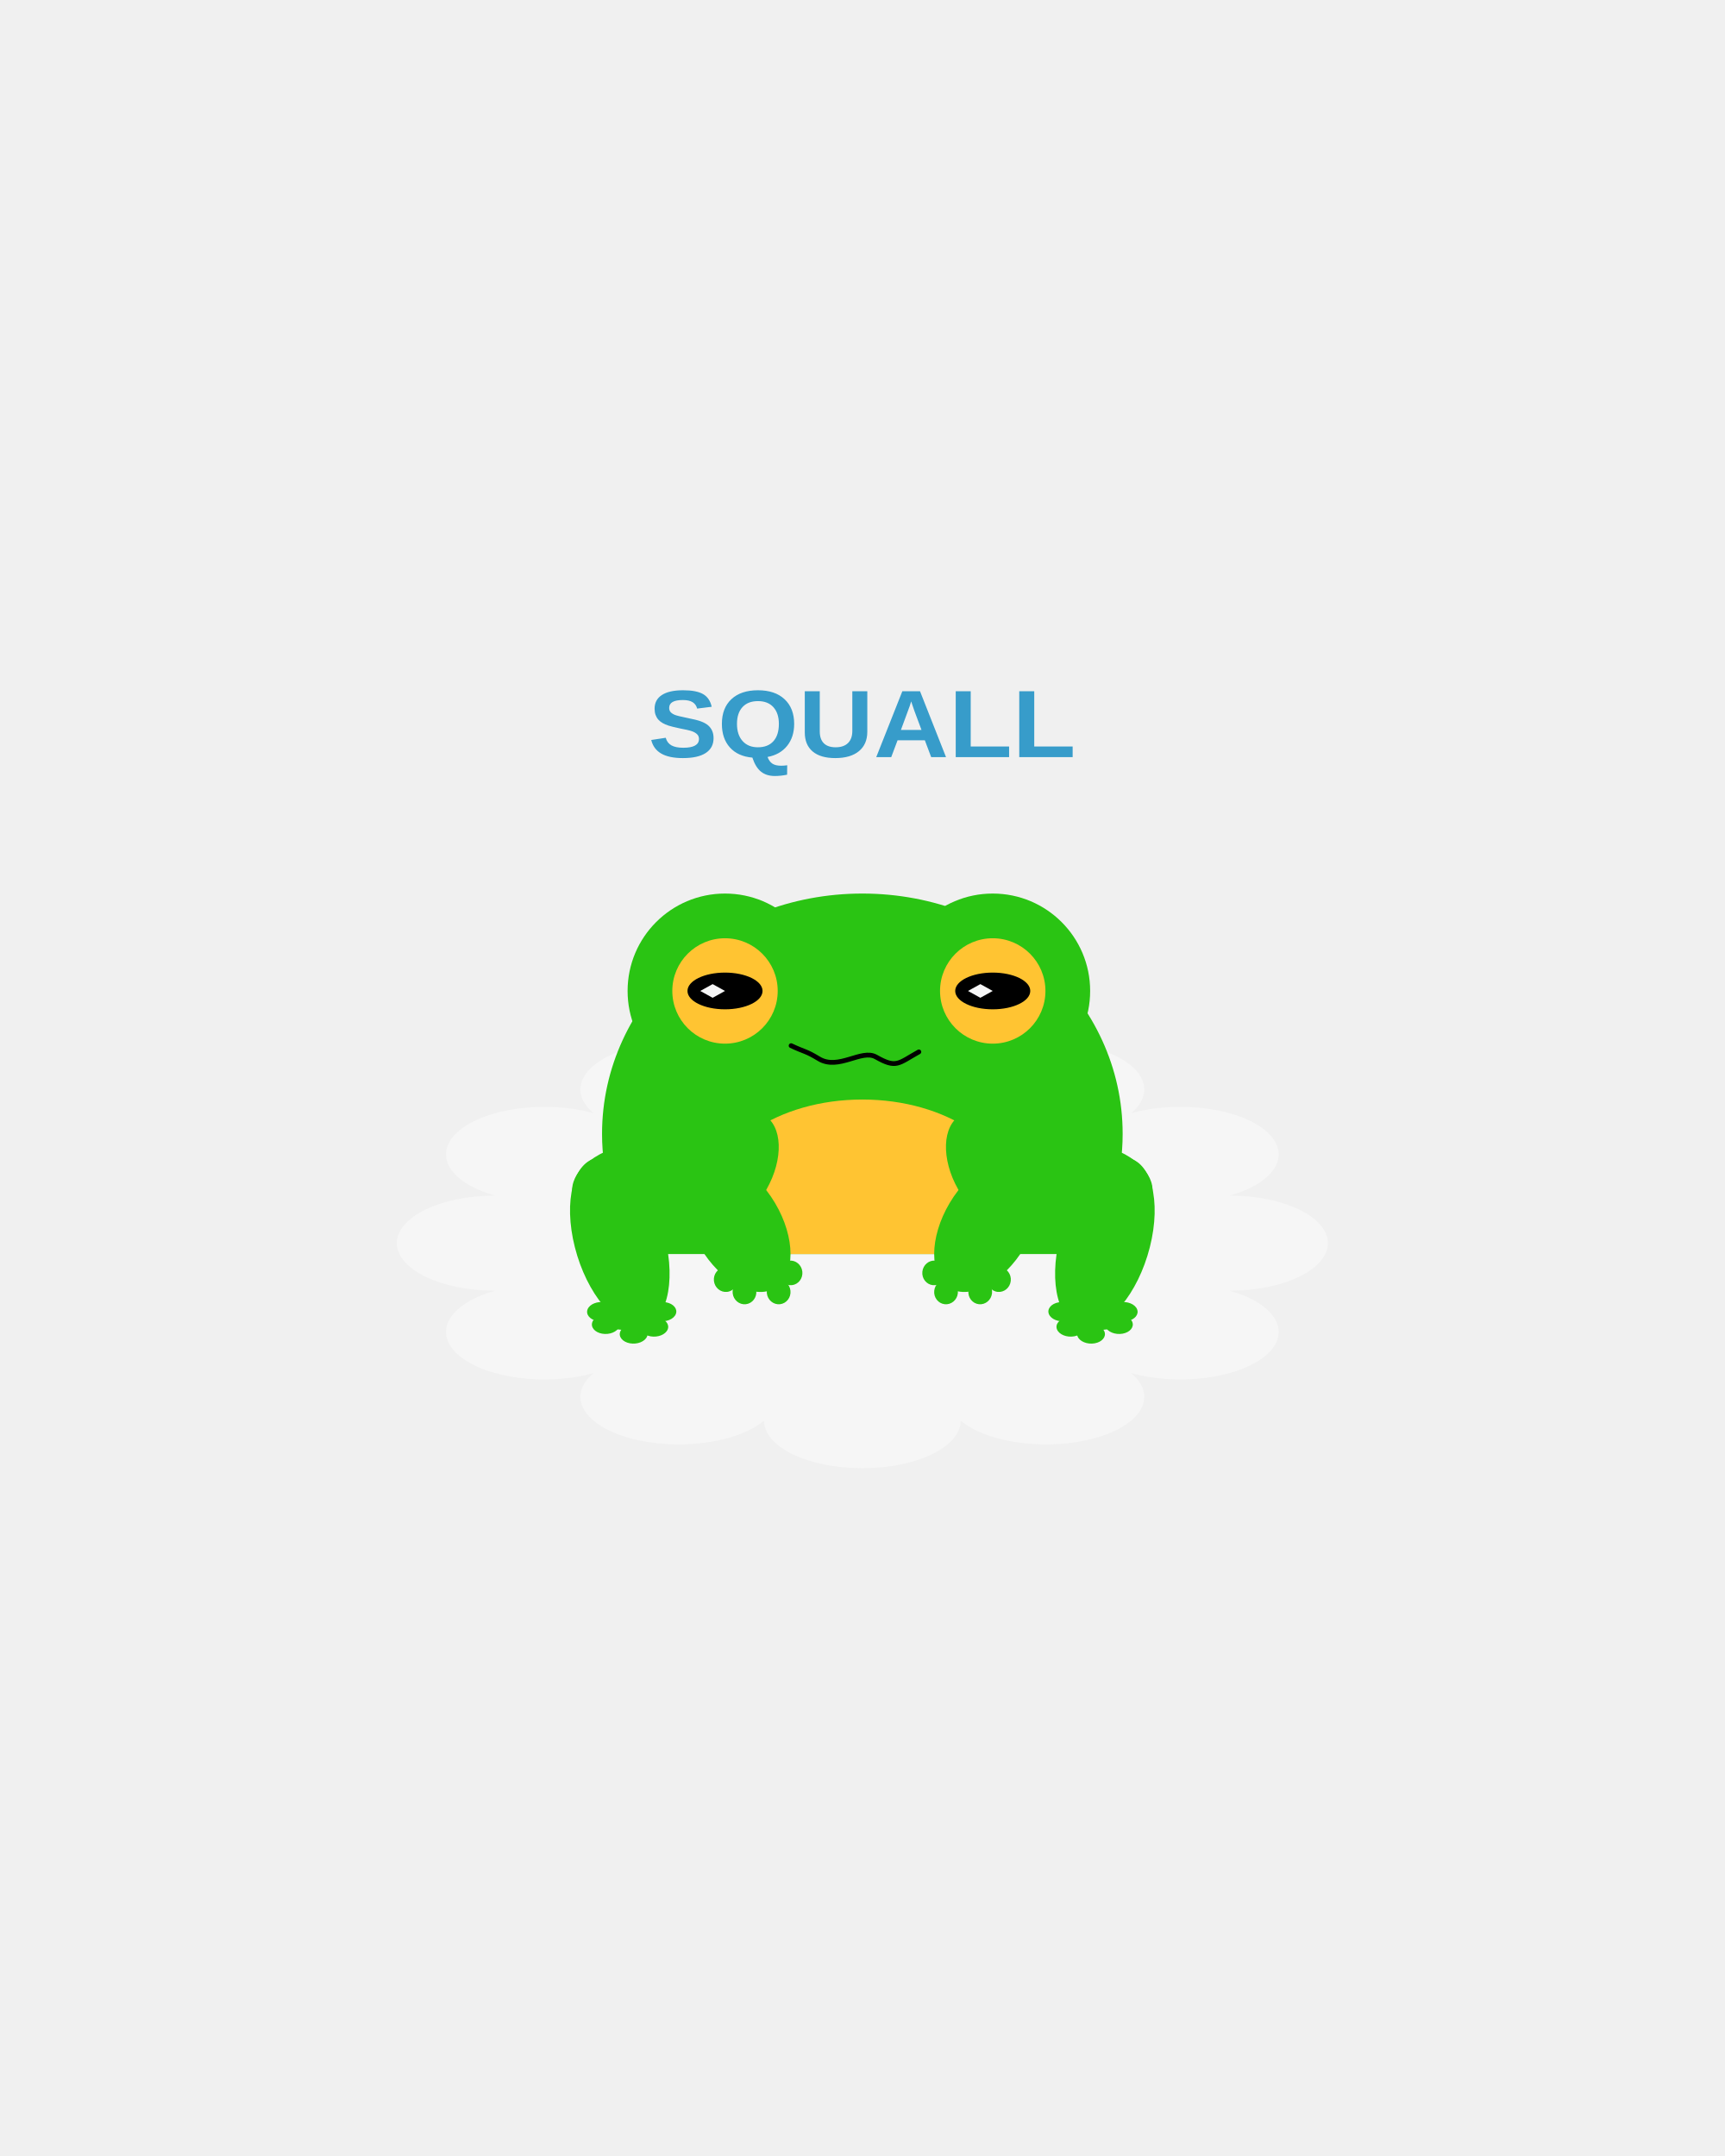
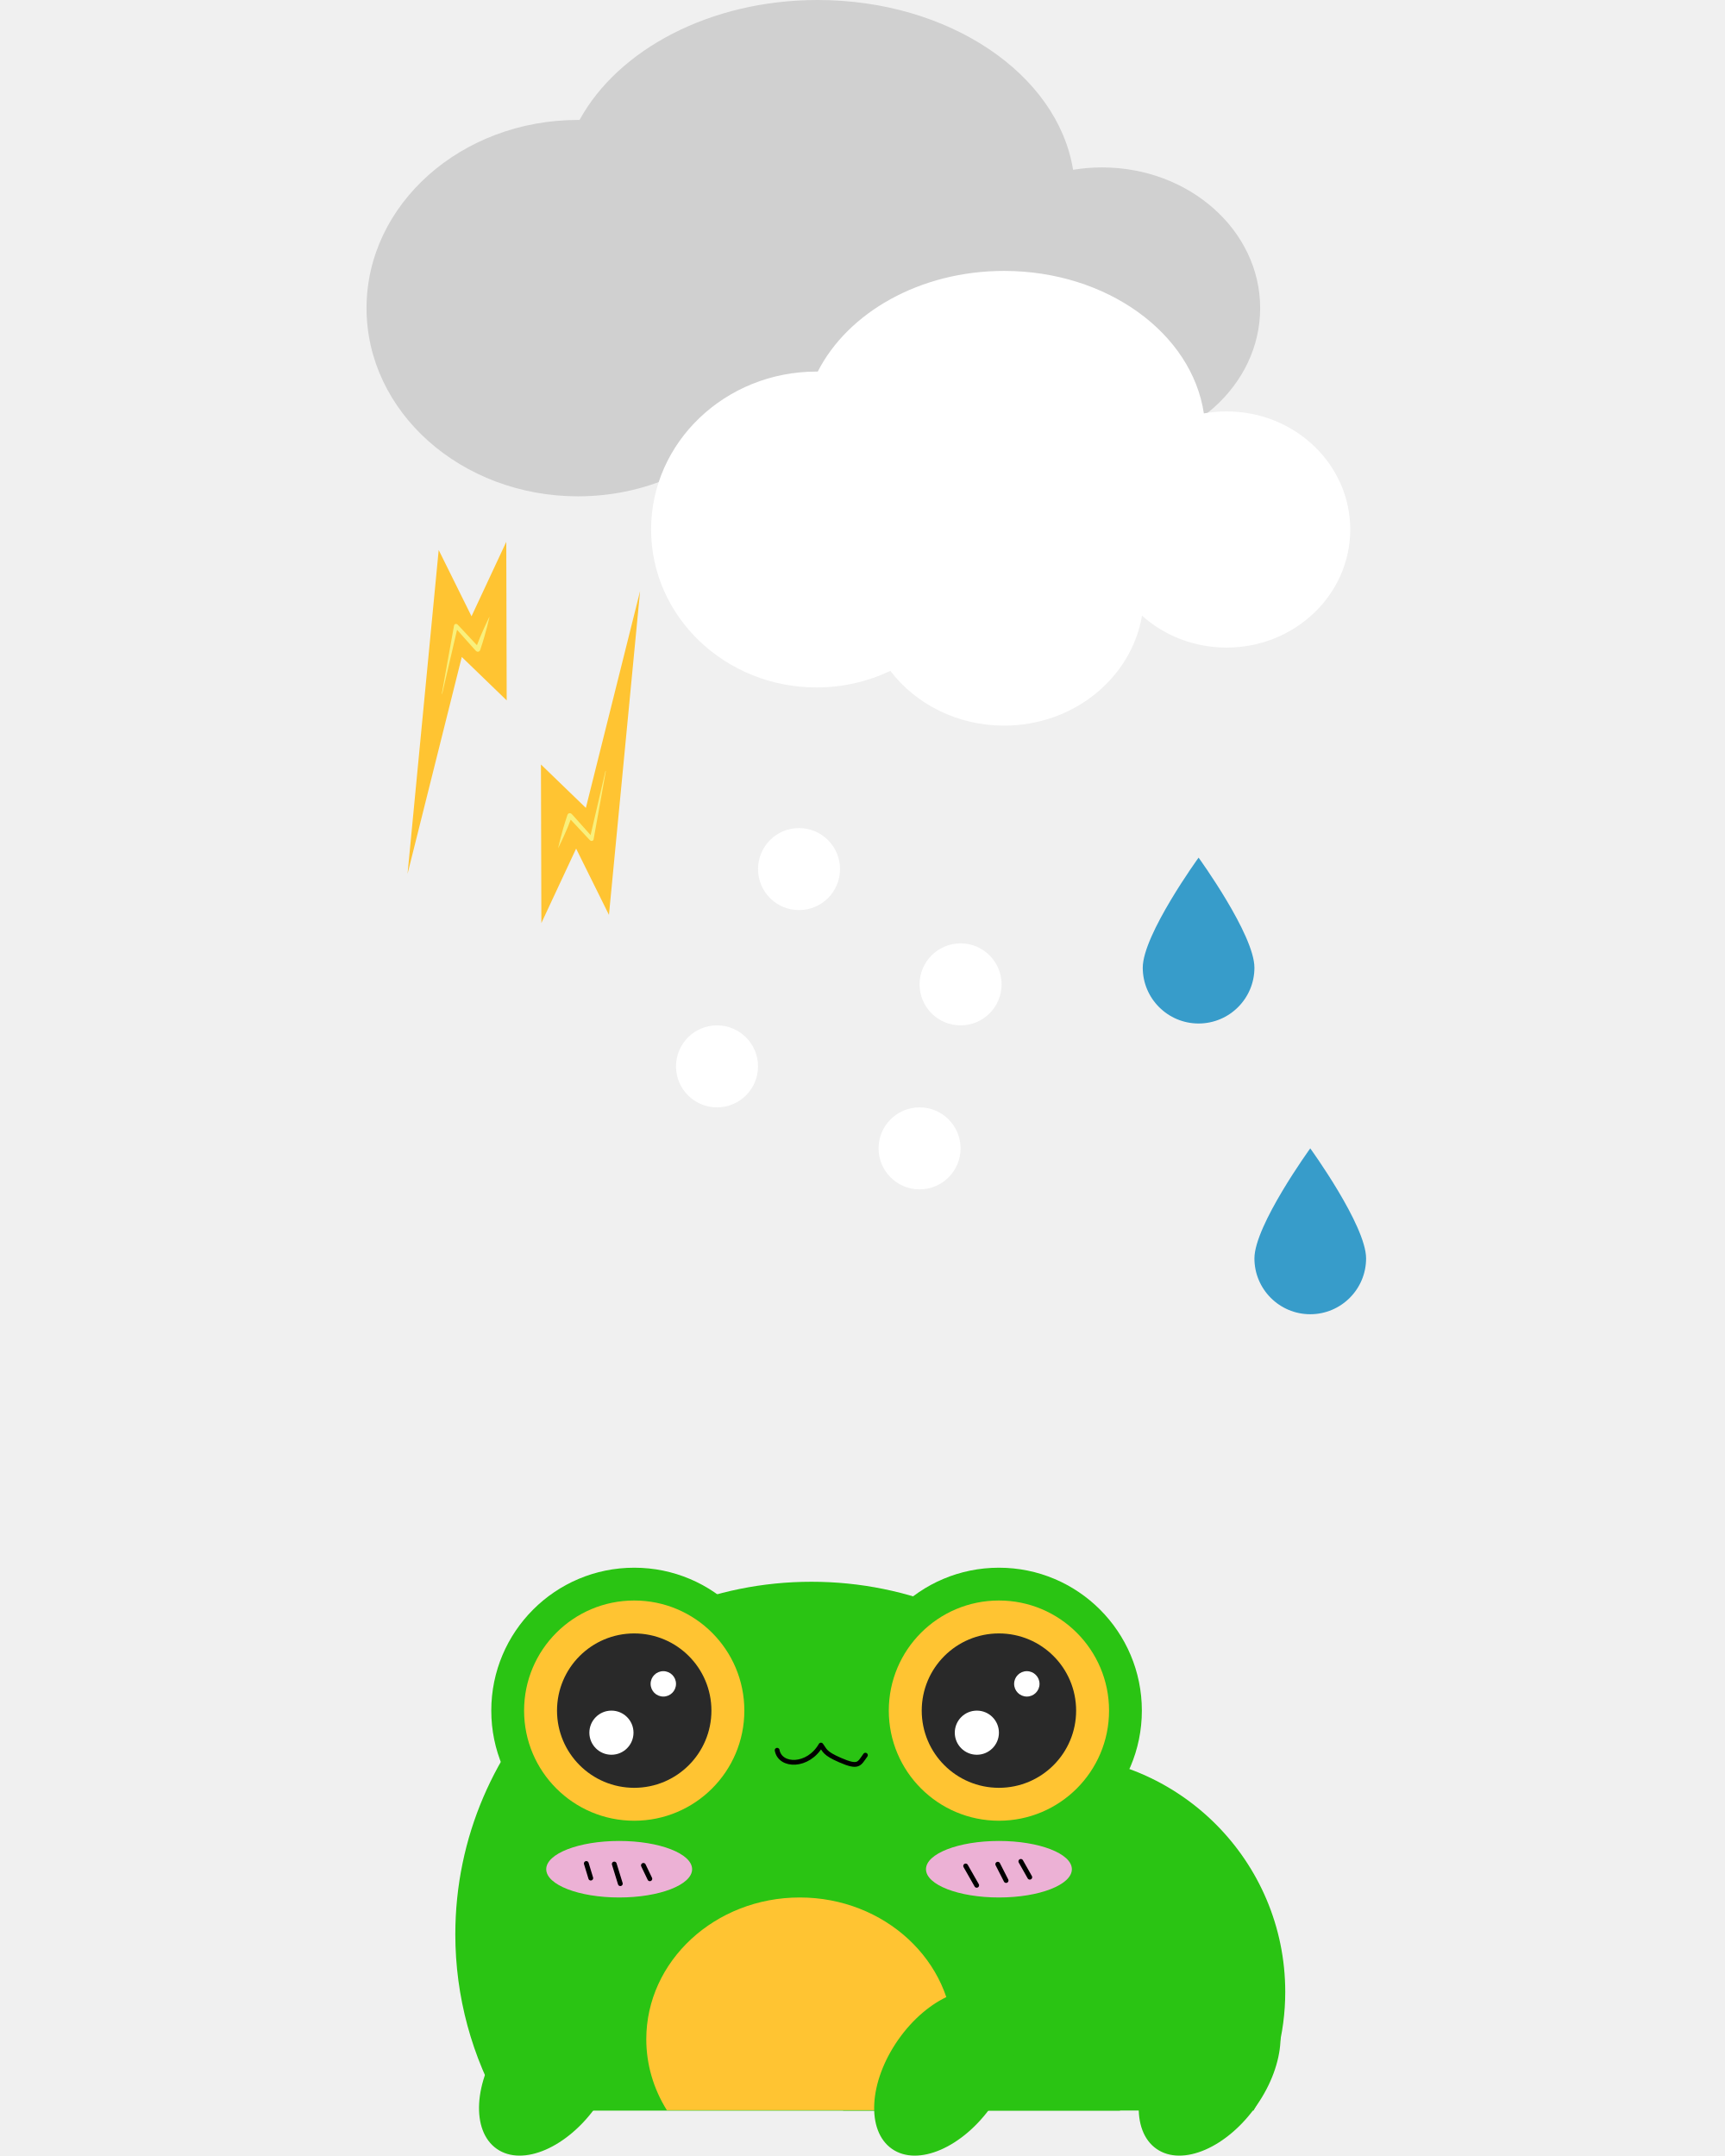
<svg xmlns="http://www.w3.org/2000/svg" width="100%" height="100%" viewBox="0 0 2250 2813" version="1.1" xml:space="preserve" style="fill-rule:evenodd;clip-rule:evenodd;stroke-linecap:round;stroke-linejoin:round;stroke-miterlimit:1.5;">
  <rect id="SQUALL" x="0" y="0" width="2250" height="2812.5" style="fill:none;" />
-   <g>
+   <clipPath id="_clip1">
+     <rect x="0" y="0" width="2250" height="2812.5" />
+   </clipPath>
+   <g clip-path="url(#_clip1)">
    <g>
-       <path d="M996.664,1390.378c0,-34.249 57.505,-62.056 128.336,-62.056c70.83,0 128.336,27.806 128.336,62.056c35.415,-29.661 113.969,-39.839 175.31,-22.714c61.341,17.125 82.389,55.109 46.974,84.77c61.341,-17.125 139.895,-6.947 175.31,22.714c35.415,29.661 14.367,67.645 -46.974,84.77c70.83,0 128.336,27.806 128.336,62.056c0,34.249 -57.505,62.056 -128.336,62.056c61.341,17.125 82.389,55.109 46.974,84.77c-35.415,29.661 -113.969,39.839 -175.31,22.714c35.415,29.661 14.367,67.645 -46.974,84.77c-61.341,17.125 -139.895,6.947 -175.31,-22.714c0,34.249 -57.505,62.056 -128.336,62.056c-70.83,0 -128.336,-27.806 -128.336,-62.056c-35.415,29.661 -113.969,39.839 -175.31,22.714c-61.341,-17.125 -82.389,-55.109 -46.974,-84.77c-61.341,17.125 -139.895,6.947 -175.31,-22.714c-35.415,-29.661 -14.367,-67.645 46.974,-84.77c-70.83,0 -128.336,-27.806 -128.336,-62.056c0,-34.249 57.505,-62.056 128.336,-62.056c-61.341,-17.125 -82.389,-55.109 -46.974,-84.77c35.415,-29.661 113.969,-39.839 175.31,-22.714c-35.415,-29.661 -14.367,-67.645 46.974,-84.77c61.341,-17.125 139.895,-6.947 175.31,22.714Z" style="fill:#f6f6f6;" />
-       <path d="M1419.088,1636.155l-588.176,0c-29.805,-47.664 -45.496,-101.733 -45.496,-156.771c0,-173.048 152.162,-313.542 339.583,-313.542c187.421,0 339.583,140.493 339.583,313.542c0,55.038 -15.691,109.106 -45.496,156.771Z" style="fill:#2ac413;" />
-       <circle cx="945.833" cy="1292.926" r="127.083" style="fill:#2ac413;" />
-       <circle cx="1295.103" cy="1292.926" r="127.083" style="fill:#2ac413;" />
-       <circle cx="945.833" cy="1292.926" r="68.75" style="fill:#ffc432;" />
-       <circle cx="1295.103" cy="1292.926" r="68.75" style="fill:#ffc432;" />
-       <ellipse cx="1295.103" cy="1292.926" rx="48.958" ry="23.958" />
-       <ellipse cx="945.833" cy="1292.926" rx="48.958" ry="23.958" />
-       <path d="M1297.303,1636.155l-344.606,0c-17.462,-20.428 -26.655,-43.6 -26.655,-67.188c0,-74.164 89.15,-134.375 198.958,-134.375c109.808,0 198.958,60.211 198.958,134.375c0,23.588 -9.193,46.76 -26.655,67.187Z" style="fill:#ffc432;" />
-       <path d="M1198.715,1372.429c-27.261,15.203 -29.075,21.863 -56.037,6.607c-18.82,-10.649 -48.821,17.88 -74.442,2.362c-17.507,-10.604 -17.905,-8.456 -36.166,-17.08" style="fill:none;stroke:#000;stroke-width:6.25px;" />
-       <path d="M945.833,1292.926l-16.146,8.932l-16.146,-8.932l16.146,-8.932l16.146,8.932Z" style="fill:#f6f6f6;" />
-       <path d="M1295.103,1292.926l-16.146,8.932l-16.146,-8.932l16.146,-8.932l16.146,8.932Z" style="fill:#f6f6f6;" />
-       <path d="M891.563,1505.252c23.813,19.493 13.504,51.551 -23.007,71.544c-36.511,19.993 -85.487,20.399 -109.3,0.906c-23.813,-19.493 -13.504,-51.551 23.007,-71.544c36.511,-19.993 85.487,-20.399 109.3,-0.906Z" style="fill:#2ac413;" />
-       <path d="M780.645,1510.58c32.357,-3.682 71.147,42.652 86.568,103.404c15.421,60.752 1.672,113.064 -30.685,116.746c-32.357,3.682 -71.147,-42.652 -86.568,-103.404c-15.421,-60.752 -1.672,-113.064 30.685,-116.746Z" style="fill:#2ac413;" />
-       <path d="M881.636,1714.521c-2.691,6.724 -12.724,10.775 -22.39,9.041c-9.666,-1.734 -15.329,-8.601 -12.638,-15.325c2.691,-6.724 12.724,-10.775 22.39,-9.041c9.666,1.734 15.329,8.601 12.638,15.325Z" style="fill:#2ac413;" />
-       <path d="M807.86,1731.04c-2.691,6.724 -12.724,10.775 -22.39,9.041c-9.666,-1.734 -15.329,-8.601 -12.638,-15.325c2.691,-6.724 12.724,-10.775 22.39,-9.041c9.666,1.734 15.329,8.601 12.638,15.325Z" style="fill:#2ac413;" />
-       <path d="M871.056,1734.517c-2.691,6.724 -12.724,10.775 -22.39,9.041c-9.666,-1.734 -15.329,-8.601 -12.638,-15.325c2.691,-6.724 12.724,-10.775 22.39,-9.041c9.666,1.734 15.329,8.601 12.638,15.325Z" style="fill:#2ac413;" />
-       <path d="M844.22,1743.622c-2.691,6.724 -12.724,10.775 -22.39,9.041c-9.666,-1.734 -15.329,-8.601 -12.638,-15.325c2.691,-6.724 12.724,-10.775 22.39,-9.041c9.666,1.734 15.329,8.601 12.638,15.325Z" style="fill:#2ac413;" />
-       <path d="M801.607,1714.521c-2.691,6.724 -12.724,10.775 -22.39,9.041c-9.666,-1.734 -15.329,-8.601 -12.638,-15.325c2.691,-6.724 12.724,-10.775 22.39,-9.041c9.666,1.734 15.329,8.601 12.638,15.325Z" style="fill:#2ac413;" />
-       <path d="M820.278,1702.841c21.983,-2.365 41.547,2.862 43.661,11.667c2.114,8.805 -14.018,17.873 -36.002,20.239c-21.983,2.365 -41.547,-2.862 -43.661,-11.667c-2.114,-8.805 14.018,-17.873 36.002,-20.239Z" style="fill:#2ac413;" />
-       <path d="M1358.437,1505.252c-23.813,19.493 -13.504,51.551 23.007,71.544c36.511,19.993 85.487,20.399 109.3,0.906c23.813,-19.493 13.504,-51.551 -23.007,-71.544c-36.511,-19.993 -85.487,-20.399 -109.3,-0.906Z" style="fill:#2ac413;" />
-       <path d="M1469.355,1510.58c-32.357,-3.682 -71.147,42.652 -86.568,103.404c-15.421,60.752 -1.672,113.064 30.685,116.746c32.357,3.682 71.147,-42.652 86.568,-103.404c15.421,-60.752 1.672,-113.064 -30.685,-116.746Z" style="fill:#2ac413;" />
-       <path d="M1368.364,1714.521c2.691,6.724 12.724,10.775 22.39,9.041c9.666,-1.734 15.329,-8.601 12.638,-15.325c-2.691,-6.724 -12.724,-10.775 -22.39,-9.041c-9.666,1.734 -15.329,8.601 -12.638,15.325Z" style="fill:#2ac413;" />
-       <path d="M1442.14,1731.04c2.691,6.724 12.724,10.775 22.39,9.041c9.666,-1.734 15.329,-8.601 12.638,-15.325c-2.691,-6.724 -12.724,-10.775 -22.39,-9.041c-9.666,1.734 -15.329,8.601 -12.638,15.325Z" style="fill:#2ac413;" />
-       <path d="M1378.944,1734.517c2.691,6.724 12.724,10.775 22.39,9.041c9.666,-1.734 15.329,-8.601 12.638,-15.325c-2.691,-6.724 -12.724,-10.775 -22.39,-9.041c-9.666,1.734 -15.329,8.601 -12.638,15.325Z" style="fill:#2ac413;" />
-       <path d="M1405.78,1743.622c2.691,6.724 12.724,10.775 22.39,9.041c9.666,-1.734 15.329,-8.601 12.638,-15.325c-2.691,-6.724 -12.724,-10.775 -22.39,-9.041c-9.666,1.734 -15.329,8.601 -12.638,15.325Z" style="fill:#2ac413;" />
-       <path d="M1448.393,1714.521c2.691,6.724 12.724,10.775 22.39,9.041c9.666,-1.734 15.329,-8.601 12.638,-15.325c-2.691,-6.724 -12.724,-10.775 -22.39,-9.041c-9.666,1.734 -15.329,8.601 -12.638,15.325Z" style="fill:#2ac413;" />
-       <path d="M1429.722,1702.841c-21.983,-2.365 -41.547,2.862 -43.661,11.667c-2.114,8.805 14.018,17.873 36.002,20.239c21.983,2.365 41.547,-2.862 43.661,-11.667c2.114,-8.805 -14.018,-17.873 -36.002,-20.239Z" style="fill:#2ac413;" />
-       <path d="M996.557,1454.81c24.436,13.898 25.98,57.347 3.446,96.965c-22.534,39.619 -60.667,60.5 -85.102,46.602c-24.436,-13.898 -25.98,-57.347 -3.446,-96.965c22.534,-39.619 60.667,-60.5 85.102,-46.602Z" style="fill:#2ac413;" />
-       <path d="M913.439,1516.42c26.927,-16.011 70.671,7.792 97.624,53.121c26.953,45.329 26.975,95.13 0.048,111.141c-26.927,16.011 -70.671,-7.792 -97.624,-53.121c-26.953,-45.329 -26.975,-95.13 -0.048,-111.141Z" style="fill:#2ac413;" />
-       <path d="M1046.71,1659.16c0.943,8.834 -5.195,16.742 -13.696,17.649c-8.502,0.907 -16.17,-5.528 -17.112,-14.361c-0.943,-8.834 5.195,-16.742 13.696,-17.649c8.502,-0.907 16.17,5.528 17.112,14.361Z" style="fill:#2ac413;" />
-       <path d="M986.632,1684.01c0.943,8.834 -5.195,16.742 -13.696,17.649c-8.502,0.907 -16.17,-5.528 -17.112,-14.361c-0.943,-8.834 5.195,-16.742 13.696,-17.649c8.502,-0.907 16.17,5.528 17.112,14.361Z" style="fill:#2ac413;" />
-       <path d="M1031.211,1684.01c0.943,8.834 -5.195,16.742 -13.696,17.649c-8.502,0.907 -16.17,-5.528 -17.112,-14.361c-0.943,-8.834 5.195,-16.742 13.696,-17.649c8.502,-0.907 16.17,5.528 17.112,14.361Z" style="fill:#2ac413;" />
-       <path d="M962.18,1667.921c0.943,8.834 -5.195,16.742 -13.696,17.649c-8.502,0.907 -16.17,-5.528 -17.112,-14.361c-0.943,-8.834 5.195,-16.742 13.696,-17.649c8.502,-0.907 16.17,5.528 17.112,14.361Z" style="fill:#2ac413;" />
-       <path d="M1253.443,1454.81c-24.436,13.898 -25.98,57.347 -3.446,96.965c22.534,39.619 60.667,60.5 85.102,46.602c24.436,-13.898 25.98,-57.347 3.446,-96.965c-22.534,-39.619 -60.667,-60.5 -85.102,-46.602Z" style="fill:#2ac413;" />
-       <path d="M1336.561,1516.42c-26.927,-16.011 -70.671,7.792 -97.624,53.121c-26.953,45.329 -26.975,95.13 -0.048,111.141c26.927,16.011 70.671,-7.792 97.624,-53.121c26.953,-45.329 26.975,-95.13 0.048,-111.141Z" style="fill:#2ac413;" />
-       <path d="M1203.29,1659.16c-0.943,8.834 5.195,16.742 13.696,17.649c8.502,0.907 16.17,-5.528 17.112,-14.361c0.943,-8.834 -5.195,-16.742 -13.696,-17.649c-8.502,-0.907 -16.17,5.528 -17.112,14.361Z" style="fill:#2ac413;" />
-       <path d="M1263.368,1684.01c-0.943,8.834 5.195,16.742 13.696,17.649c8.502,0.907 16.17,-5.528 17.112,-14.361c0.943,-8.834 -5.195,-16.742 -13.696,-17.649c-8.502,-0.907 -16.17,5.528 -17.112,14.361Z" style="fill:#2ac413;" />
-       <path d="M1218.789,1684.01c-0.943,8.834 5.195,16.742 13.696,17.649c8.502,0.907 16.17,-5.528 17.112,-14.361c0.943,-8.834 -5.195,-16.742 -13.696,-17.649c-8.502,-0.907 -16.17,5.528 -17.112,14.361Z" style="fill:#2ac413;" />
-       <path d="M1287.82,1667.921c-0.943,8.834 5.195,16.742 13.696,17.649c8.502,0.907 16.17,-5.528 17.112,-14.361c0.943,-8.834 -5.195,-16.742 -13.696,-17.649c-8.502,-0.907 -16.17,5.528 -17.112,14.361Z" style="fill:#2ac413;" />
-     </g>
-     <g transform="matrix(1,0,0,0.921167,0,85.86253)">
-       <g transform="matrix(135.6974,0,0,135.6974,1403.518,979.2114)" />
-       <text x="845.687px" y="979.211px" style="font-family:'Arial-BoldMT', 'Arial', sans-serif;font-weight:700;font-size:135.697px;fill:#379cca;">SQUALL</text>
+       <path d="M877.082,621.805c-37.053,16.485 -78.847,25.762 -123.055,25.762c-152.244,0 -275.847,-110.024 -275.847,-245.543c0,-135.519 123.603,-245.543 275.847,-245.543c0.686,-0 1.372,0.002 2.058,0.007c50.161,-91.781 170.411,-156.488 310.631,-156.488c171.495,0 313.12,96.792 333.179,221.527c12.269,-2.029 24.918,-3.089 37.843,-3.089c113.83,0 206.245,82.263 206.245,183.587c0,101.325 -92.415,183.587 -206.245,183.587c-54.498,0 -104.088,-18.857 -140.977,-49.634c-17.626,96.837 -113.978,170.964 -230.044,170.964c-78.156,0 -147.374,-33.612 -189.633,-85.136Z" style="fill:#d0d0d0;" />
+       <path d="M1709.333,1498.314c0,0 -72.841,100.498 -72.841,143.568c0,40.202 32.639,72.841 72.841,72.841c40.202,0 72.841,-32.639 72.841,-72.841c0,-43.071 -72.841,-143.568 -72.841,-143.568Z" style="fill:#379cca;" />
+       <path d="M1563.651,1118.99c0,0 -72.841,100.498 -72.841,143.568c0,40.202 32.639,72.841 72.841,72.841c40.202,0 72.841,-32.639 72.841,-72.841c0,-43.071 -72.841,-143.568 -72.841,-143.568Z" style="fill:#379cca;" />
+       <circle cx="1042.395" cy="1133.924" r="53.494" style="fill:#fff;" />
+       <circle cx="935.407" cy="1391.326" r="53.494" style="fill:#fff;" />
+       <circle cx="1253.152" cy="1284.338" r="53.494" style="fill:#fff;" />
+       <circle cx="1199.658" cy="1498.314" r="53.494" style="fill:#fff;" />
+       <g>
+         <path d="M706.26,1204.344l-0.547,-206.876l58.595,56.629l70.756,-282.962l-40.629,422.558l-42.832,-86.493l-45.343,97.144Z" style="fill:#ffc432;" />
+         <path d="M744.502,1069.43c-3.503,9.138 -3.984,10.733 -9.264,22.322c-0.555,1.218 -6.23,13.674 -7.192,15.129c0.166,-0.66 4.316,-20.079 11.973,-42.894c0.055,-0.163 0.439,-2.378 2.483,-2.906c1.313,-0.339 2.321,0.223 2.492,0.319c1.097,0.613 1.01,0.792 25.482,28.181c4.472,-19.291 19.331,-83.386 19.356,-83.427c0.037,-0.06 0.598,-0.495 0.504,0.084c-0.404,2.492 -12.962,72.881 -15.993,89.122c-0.297,1.592 -2.259,2.366 -3.748,1.621c-0.95,-0.476 -0.878,-0.629 -26.094,-27.551Z" style="fill:#f9f07b;" />
+       </g>
+       <g>
+         <path d="M660.478,706.942l0.547,206.876l-58.595,-56.629l-70.756,282.962l40.629,-422.558l42.832,86.493l45.343,-97.144Z" style="fill:#ffc432;" />
+         <path d="M622.236,841.856c3.503,-9.138 3.984,-10.733 9.264,-22.322c0.555,-1.218 6.23,-13.674 7.192,-15.129c-0.166,0.66 -4.316,20.079 -11.973,42.894c-0.055,0.163 -0.439,2.378 -2.483,2.906c-1.313,0.339 -2.321,-0.223 -2.492,-0.319c-1.097,-0.613 -1.01,-0.792 -25.482,-28.181c-4.472,19.291 -19.331,83.386 -19.356,83.427c-0.037,0.06 -0.598,0.495 -0.504,-0.084c0.404,-2.492 12.962,-72.881 15.993,-89.122c0.297,-1.592 2.259,-2.366 3.748,-1.621c0.95,0.476 0.878,0.629 26.094,27.551Z" style="fill:#f9f07b;" />
+       </g>
+       <path d="M1100.035,2753.693l535.27,0c27.124,-47.047 41.403,-100.414 41.403,-154.739c0,-170.805 -138.475,-309.477 -309.038,-309.477c-170.563,0 -309.038,138.672 -309.038,309.477c0,54.325 14.28,107.692 41.403,154.739Z" style="fill:#2ac413;" />
+       <path d="M656.247,2753.846l804.77,0c40.78,-69.936 62.249,-149.269 62.249,-230.025c0,-253.908 -208.196,-460.049 -464.634,-460.049c-256.439,0 -464.634,206.141 -464.634,460.049c0,80.756 21.469,160.088 62.249,230.025Z" style="fill:#2ac413;" />
+       <circle cx="1303.177" cy="2231.897" r="186.465" style="fill:#2ac413;" />
+       <ellipse cx="1303.177" cy="2438.826" rx="95.157" ry="36.873" style="fill:#ecb1d5;" />
+       <circle cx="827.387" cy="2231.897" r="186.465" style="fill:#2ac413;" />
+       <ellipse cx="807.757" cy="2438.826" rx="95.157" ry="36.873" style="fill:#ecb1d5;" />
+       <circle cx="1303.177" cy="2231.897" r="143.67" style="fill:#ffc432;" />
+       <circle cx="827.387" cy="2231.897" r="143.67" style="fill:#ffc432;" />
+       <path d="M869.952,2753.226l346.793,0c17.573,-28.126 26.825,-60.032 26.825,-92.509c0,-102.114 -89.716,-185.018 -200.221,-185.018c-110.505,0 -200.221,82.904 -200.221,185.018c0,32.477 9.251,64.383 26.824,92.509Z" style="fill:#ffc432;" />
+       <path d="M1647.381,2604.928c33.83,23.597 30.235,87.287 -8.024,142.138c-38.259,54.851 -96.787,80.225 -130.617,56.627c-33.83,-23.597 -30.235,-87.287 8.024,-142.138c38.259,-54.851 96.787,-80.225 130.617,-56.627Z" style="fill:#2ac413;" />
+       <path d="M1302.249,2604.928c33.83,23.597 30.235,87.287 -8.024,142.138c-38.259,54.851 -96.787,80.225 -130.617,56.627c-33.83,-23.597 -30.235,-87.287 8.024,-142.138c38.259,-54.851 96.787,-80.225 130.617,-56.627Z" style="fill:#2ac413;" />
+       <path d="M786.75,2604.928c33.83,23.597 30.235,87.287 -8.024,142.138c-38.259,54.851 -96.787,80.225 -130.617,56.627c-33.83,-23.597 -30.235,-87.287 8.024,-142.138c38.259,-54.851 96.787,-80.225 130.617,-56.627Z" style="fill:#2ac413;" />
+       <path d="M1128.992,2290.022c-8.382,11.581 -8.71,16.978 -32.997,6.432c-20.716,-8.995 -19.653,-12.569 -25.001,-19.608c-16.7,29.043 -53.207,28.502 -57.143,6.767" style="fill:none;stroke:#000;stroke-width:6.25px;" />
+       <circle cx="827.387" cy="2231.897" r="100.712" style="fill:#292929;" />
+       <circle cx="1303.177" cy="2231.897" r="100.712" style="fill:#292929;" />
+       <circle cx="1274.386" cy="2260.687" r="28.79" style="fill:#fff;" />
+       <circle cx="797.667" cy="2260.687" r="28.79" style="fill:#fff;" />
+       <circle cx="865.347" cy="2196.993" r="16.563" style="fill:#fff;" />
+       <circle cx="1339.58" cy="2196.993" r="16.563" style="fill:#fff;" />
+       <g>
+         <path d="M1331.766,2428.608l11.674,20.654" style="fill:none;stroke:#000;stroke-width:6.25px;" />
+         <path d="M1301.656,2432.263l10.868,21.312" style="fill:none;stroke:#000;stroke-width:6.25px;" />
+         <path d="M1259.78,2434.575l14.392,25.252" style="fill:none;stroke:#000;stroke-width:6.25px;" />
+         <path d="M839.388,2433.814l8.378,17.496" style="fill:none;stroke:#000;stroke-width:6.25px;" />
+         <path d="M801.359,2432.022l7.896,25.651" style="fill:none;stroke:#000;stroke-width:6.25px;" />
+         <path d="M764.888,2431.329l5.815,19.1" style="fill:none;stroke:#000;stroke-width:6.25px;" />
+       </g>
+       <path d="M1161.508,875.303c-28.989,13.834 -61.687,21.62 -96.274,21.62c-119.111,0 -215.814,-92.335 -215.814,-206.065c0,-113.73 96.703,-206.065 215.814,-206.065c0.537,-0 1.074,0.002 1.61,0.006c39.244,-77.025 133.325,-131.328 243.028,-131.328c134.172,0 244.975,81.23 260.669,185.91c9.599,-1.703 19.495,-2.593 29.607,-2.593c89.057,0 161.359,69.037 161.359,154.07c0,85.034 -72.303,154.07 -161.359,154.07c-42.638,0 -81.435,-15.825 -110.296,-41.654c-13.79,81.267 -89.173,143.476 -179.979,143.476c-61.147,0 -115.3,-28.208 -148.363,-71.448Z" style="fill:#fff;" />
    </g>
  </g>
</svg>
